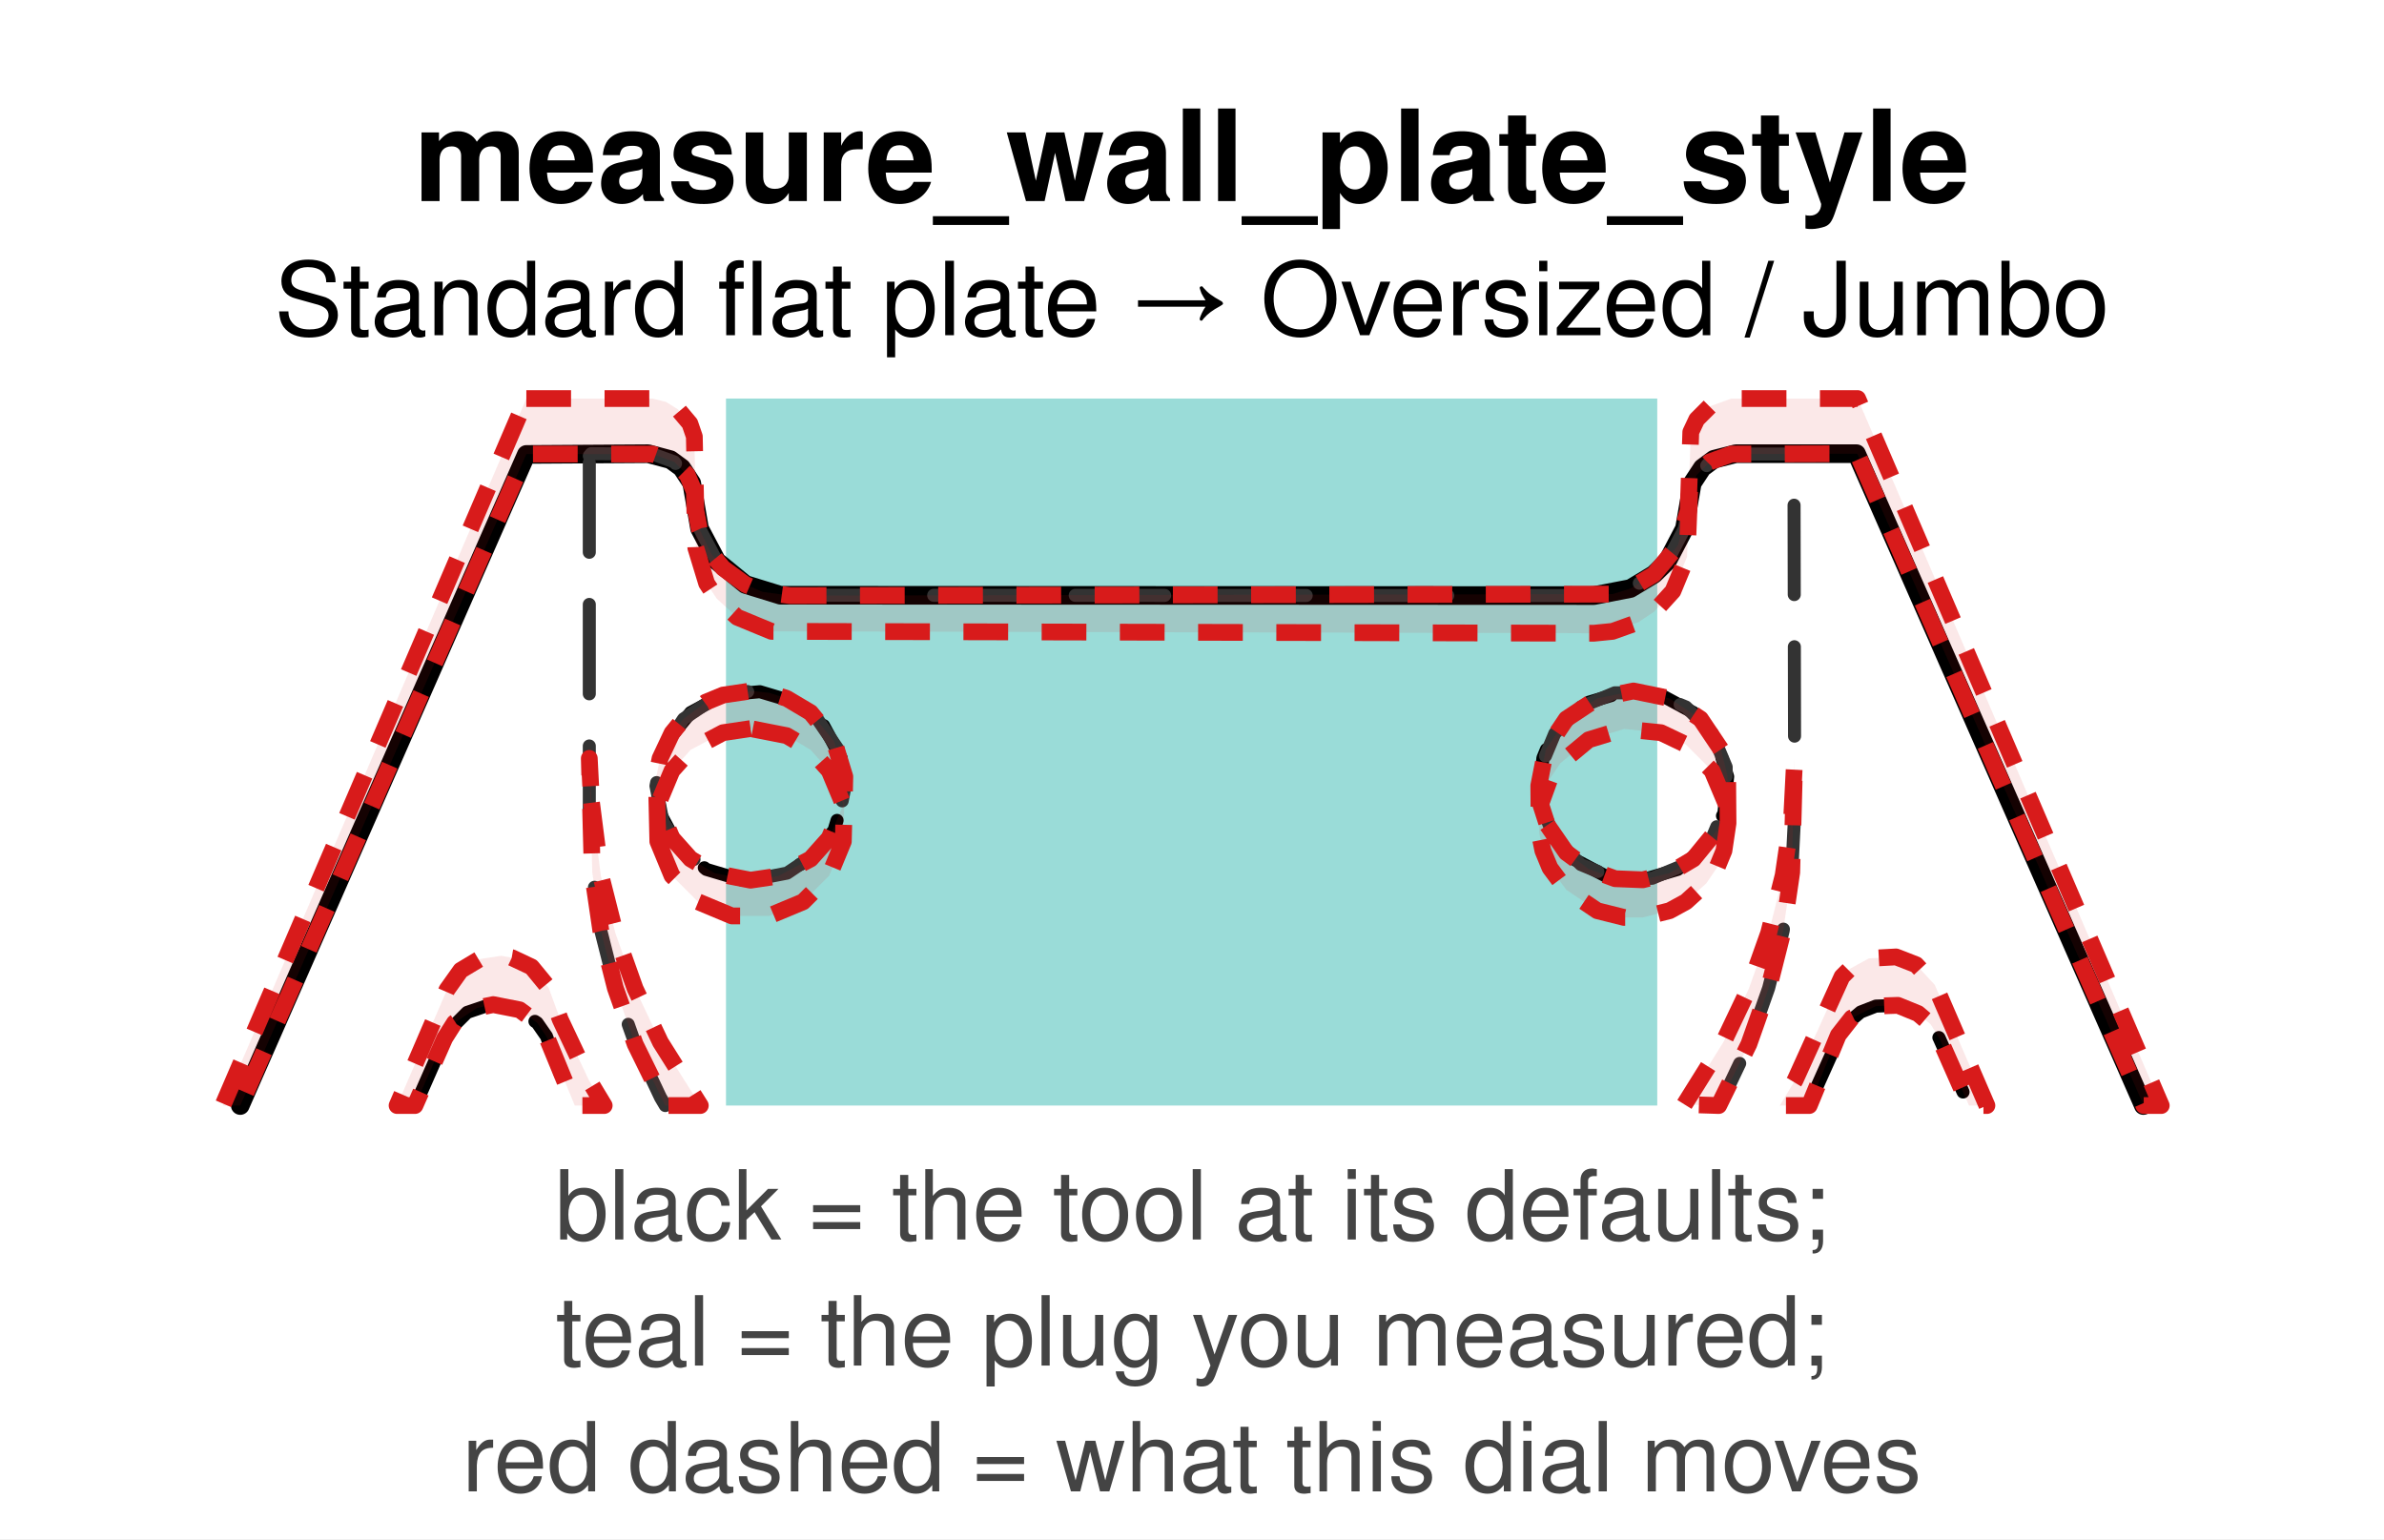
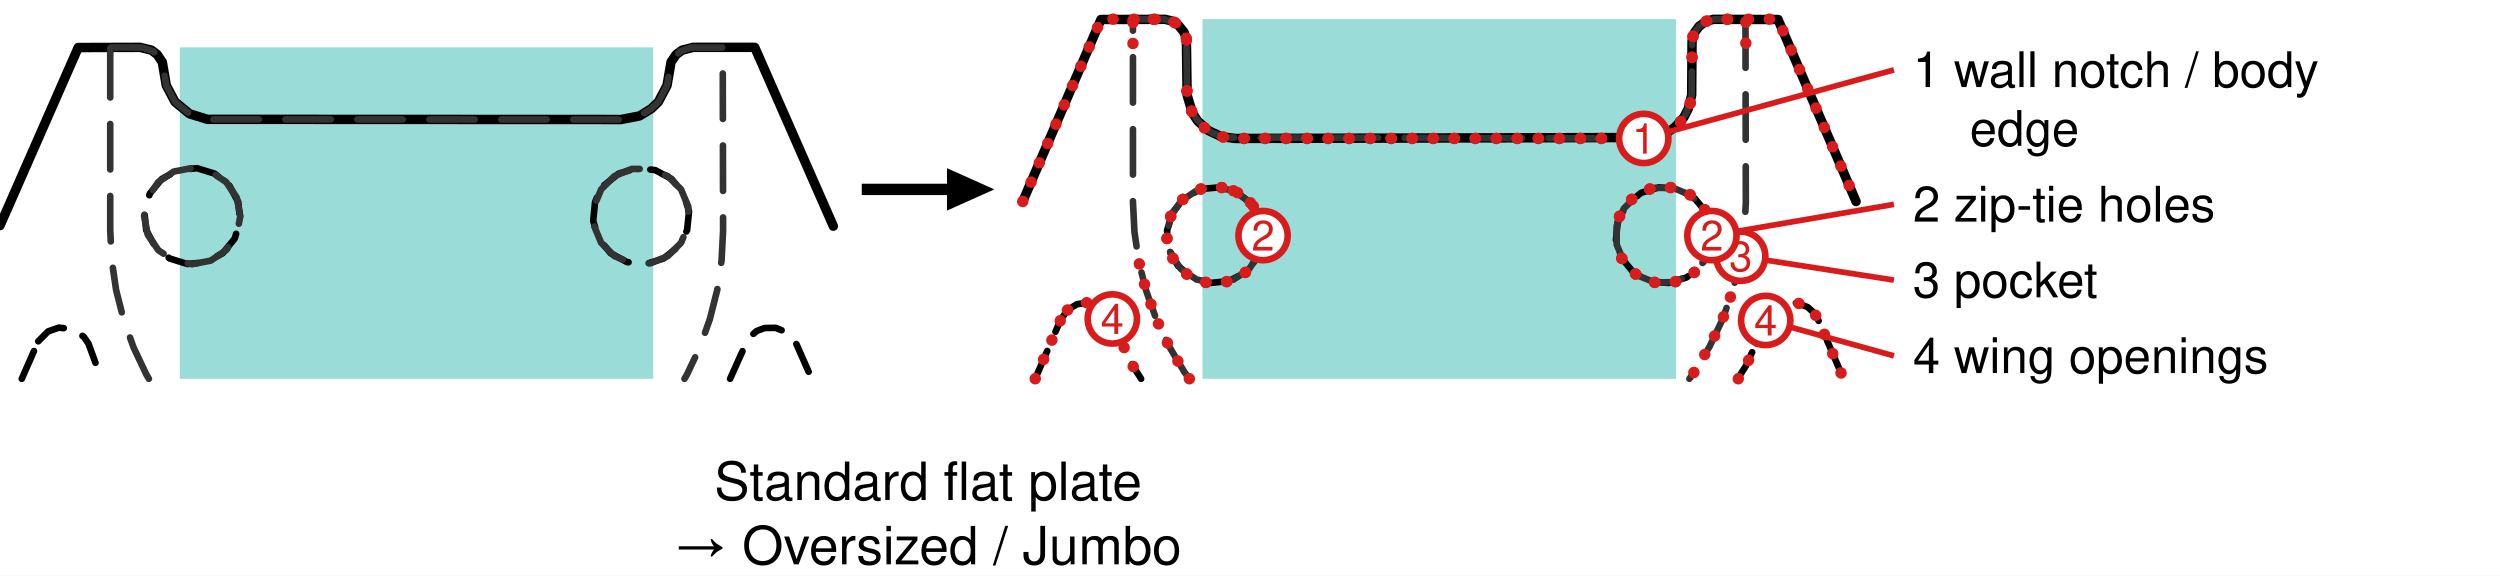
- <svg xmlns="http://www.w3.org/2000/svg" width="64.00mm" height="41.32mm" viewBox="0 0 64.00 41.32" role="img">
-   <rect width="64.00" height="41.32" fill="white" />
-   <text x="32.00" y="5.40" font-family="Helvetica, Arial, sans-serif" font-size="3.40" font-weight="bold" text-anchor="middle" fill="#000">measure_wall_plate_style</text>
-   <text x="32.00" y="9.00" font-family="Helvetica, Arial, sans-serif" font-size="2.75" text-anchor="middle" fill="#000">Standard flat plate → Oversized / Jumbo</text>
-   <path d="M 44.49 10.70 L 44.49 29.68 L 19.49 29.68 L 19.49 10.70 L 44.49 10.70 Z" fill="#20b2aa" fill-rule="evenodd" fill-opacity="0.45" stroke="none" />
-   <path d="M 6.45 29.68 L 14.13 12.20 L 17.40 12.18 L 18.00 12.34 L 18.30 12.56 L 18.57 12.97 L 18.78 14.19 L 19.24 15.06 L 20.01 15.69 L 20.95 15.98 L 42.79 15.99 L 43.77 15.80 L 44.40 15.42 L 44.76 15.07 L 45.22 14.19 L 45.43 12.97 L 45.70 12.56 L 46.01 12.33 L 46.60 12.18 L 49.84 12.18 L 57.54 29.68" fill="none" stroke="#000" stroke-width="0.5" stroke-linejoin="round" stroke-linecap="round" />
-   <path d="M 41.90 19.47 L 42.66 18.85 L 43.60 18.57 L 44.59 18.66 L 45.46 19.13 L 46.09 19.90 L 46.38 20.85 L 46.28 21.83 L 45.81 22.71 L 45.04 23.34 L 44.10 23.62 L 43.11 23.52 L 42.24 23.06 L 41.61 22.29 L 41.32 21.34 L 41.42 20.35 L 41.61 19.89 L 41.90 19.47 Z" fill="none" stroke="#000" stroke-width="0.35" stroke-linejoin="round" stroke-linecap="round" stroke-dasharray="1.6,1.1" />
-   <path d="M 48.55 29.68 L 49.51 27.54 L 49.95 27.17 L 50.36 27.01 L 50.95 26.99 L 51.50 27.21 L 51.83 27.50 L 52.06 27.87 L 52.86 29.68" fill="none" stroke="#000" stroke-width="0.35" stroke-linejoin="round" stroke-linecap="round" stroke-dasharray="1.6,1.1" />
-   <path d="M 12.02 27.70 L 12.54 27.18 L 13.10 26.99 L 13.82 27.06 L 14.42 27.46 L 14.67 27.82 L 15.05 28.86 L 15.43 29.68" fill="none" stroke="#000" stroke-width="0.35" stroke-linejoin="round" stroke-linecap="round" stroke-dasharray="1.6,1.1" />
-   <path d="M 11.15 29.68 L 12.02 27.70" fill="none" stroke="#000" stroke-width="0.35" stroke-linejoin="round" stroke-linecap="round" stroke-dasharray="1.6,1.1" />
-   <path d="M 22.11 19.48 L 22.58 20.35 L 22.68 21.34 L 22.39 22.29 L 21.76 23.06 L 20.89 23.52 L 19.90 23.62 L 18.96 23.34 L 18.19 22.71 L 17.72 21.83 L 17.62 20.85 L 17.91 19.90 L 18.54 19.13 L 19.41 18.66 L 20.40 18.57 L 21.34 18.85 L 22.11 19.48 Z" fill="none" stroke="#000" stroke-width="0.35" stroke-linejoin="round" stroke-linecap="round" stroke-dasharray="1.6,1.1" />
-   <path d="M 15.82 12.24 L 15.87 12.18 L 17.52 12.19 L 18.10 12.40 L 18.57 12.97 L 18.78 14.19 L 19.24 15.06 L 20.01 15.69 L 20.95 15.98 L 42.79 15.99 L 43.77 15.80 L 44.40 15.42 L 44.76 15.07 L 45.22 14.19 L 45.43 12.97 L 45.90 12.40 L 46.48 12.19 L 48.16 12.19 L 48.18 21.84 L 48.10 23.42 L 47.87 24.99 L 47.48 26.53 L 46.95 28.03 L 46.27 29.46 L 46.14 29.68" fill="none" stroke="#333333" stroke-width="0.35" stroke-linejoin="round" stroke-linecap="round" stroke-dasharray="2.4,1.4" />
-   <path d="M 17.86 29.68 L 17.73 29.46 L 17.05 28.02 L 16.52 26.53 L 16.13 24.99 L 15.90 23.42 L 15.82 21.84 L 15.82 12.24" fill="none" stroke="#333333" stroke-width="0.35" stroke-linejoin="round" stroke-linecap="round" stroke-dasharray="2.4,1.4" />
-   <path d="M 41.74 19.69 L 42.44 18.98 L 43.35 18.60 L 44.34 18.60 L 45.26 18.98 L 45.96 19.68 L 46.34 20.59 L 46.34 21.59 L 45.96 22.50 L 45.26 23.20 L 44.35 23.58 L 43.36 23.59 L 42.44 23.21 L 41.74 22.51 L 41.36 21.59 L 41.36 20.60 L 41.74 19.69 Z" fill="none" stroke="#333333" stroke-width="0.35" stroke-linejoin="round" stroke-linecap="round" stroke-dasharray="2.4,1.4" />
-   <path d="M 21.94 19.30 L 22.50 20.12 L 22.69 21.09 L 22.50 22.06 L 21.95 22.89 L 21.13 23.44 L 20.15 23.63 L 19.18 23.44 L 18.36 22.89 L 17.80 22.07 L 17.61 21.10 L 17.80 20.13 L 18.35 19.30 L 19.17 18.75 L 20.15 18.55 L 21.12 18.75 L 21.94 19.30 Z" fill="none" stroke="#333333" stroke-width="0.35" stroke-linejoin="round" stroke-linecap="round" stroke-dasharray="2.4,1.4" />
-   <path d="M 14.13 10.70 L 17.52 10.70 L 17.88 10.79 L 18.20 10.99 L 18.52 11.37 L 18.64 11.72 L 18.68 13.70 L 18.77 14.19 L 19.09 14.86 L 19.41 15.25 L 20.01 15.69 L 20.47 15.89 L 21.21 15.99 L 43.29 15.95 L 43.77 15.80 L 44.40 15.42 L 45.04 14.65 L 45.32 13.70 L 45.39 11.60 L 45.55 11.26 L 45.90 10.91 L 46.48 10.70 L 49.87 10.70 L 58.02 29.68 L 57.55 29.68 L 49.86 12.18 L 46.48 12.19 L 45.90 12.40 L 45.55 12.75 L 45.36 13.20 L 45.29 14.95 L 44.91 15.87 L 44.41 16.42 L 43.99 16.70 L 43.29 16.95 L 42.79 17.00 L 20.71 16.95 L 19.79 16.57 L 19.24 16.07 L 18.97 15.66 L 18.68 14.71 L 18.64 13.20 L 18.45 12.75 L 18.10 12.40 L 17.52 12.19 L 14.13 12.19 L 6.45 29.68 L 5.98 29.68 L 14.13 10.70 Z" fill="#d81b1b" fill-rule="evenodd" fill-opacity="0.1" stroke="#d81b1b" stroke-width="0.45" stroke-linejoin="round" stroke-dasharray="1.2,0.9" />
-   <path d="M 12.00 26.57 L 12.37 26.05 L 12.87 25.75 L 13.45 25.66 L 13.74 25.71 L 14.27 25.96 L 14.73 26.52 L 15.04 27.37 L 15.81 29.00 L 16.22 29.68 L 15.43 29.68 L 14.67 27.83 L 14.42 27.46 L 13.95 27.11 L 13.24 26.97 L 12.81 27.06 L 12.20 27.46 L 11.94 27.87 L 11.14 29.68 L 10.66 29.68 L 12.00 26.57 Z" fill="#d81b1b" fill-rule="evenodd" fill-opacity="0.1" stroke="#d81b1b" stroke-width="0.45" stroke-linejoin="round" stroke-dasharray="1.2,0.9" />
-   <path d="M 48.19 29.00 L 49.45 26.22 L 49.66 26.01 L 50.17 25.73 L 50.90 25.69 L 51.44 25.90 L 51.94 26.44 L 53.34 29.68 L 52.86 29.68 L 52.06 27.87 L 51.83 27.50 L 51.49 27.21 L 50.95 26.99 L 50.36 27.01 L 49.71 27.33 L 49.35 27.79 L 48.57 29.68 L 47.78 29.68 L 48.19 29.00 Z" fill="#d81b1b" fill-rule="evenodd" fill-opacity="0.1" stroke="#d81b1b" stroke-width="0.45" stroke-linejoin="round" stroke-dasharray="1.2,0.9" />
-   <path d="M 15.88 21.55 L 16.13 23.51 L 16.52 25.05 L 17.05 26.54 L 17.73 27.98 L 18.80 29.68 L 17.86 29.68 L 17.05 28.03 L 16.52 26.53 L 16.13 24.99 L 15.90 23.42 L 15.82 20.36 L 15.88 21.55 Z M 45.22 29.65 L 46.27 27.97 L 46.95 26.54 L 47.48 25.05 L 47.87 23.50 L 48.10 21.93 L 48.18 20.36 L 48.10 23.42 L 47.87 24.99 L 47.48 26.53 L 46.95 28.03 L 46.14 29.68 L 45.22 29.65 Z" fill="#d81b1b" fill-rule="evenodd" fill-opacity="0.1" stroke="#d81b1b" stroke-width="0.45" stroke-linejoin="round" stroke-dasharray="1.2,0.9" />
-   <path d="M 17.66 22.59 L 17.62 20.85 L 17.72 20.36 L 18.04 19.68 L 18.35 19.30 L 18.95 18.85 L 19.41 18.66 L 20.15 18.55 L 20.65 18.60 L 21.12 18.75 L 21.76 19.13 L 22.39 19.90 L 22.68 20.85 L 22.64 22.59 L 22.26 23.51 L 21.56 24.21 L 20.65 24.59 L 19.65 24.59 L 18.74 24.21 L 18.04 23.51 L 17.66 22.59 Z M 20.15 19.56 L 19.41 19.67 L 18.54 20.13 L 18.04 20.69 L 17.66 21.60 L 18.04 22.50 L 18.54 23.06 L 19.18 23.44 L 20.15 23.63 L 20.89 23.52 L 21.76 23.06 L 22.26 22.50 L 22.64 21.60 L 22.26 20.69 L 21.76 20.13 L 21.12 19.75 L 20.15 19.56 Z" fill="#d81b1b" fill-rule="evenodd" fill-opacity="0.1" stroke="#d81b1b" stroke-width="0.45" stroke-linejoin="round" stroke-dasharray="1.2,0.9" />
-   <path d="M 46.39 22.10 L 46.28 22.84 L 46.09 23.30 L 45.81 23.71 L 45.26 24.21 L 44.82 24.45 L 44.10 24.63 L 43.60 24.63 L 42.88 24.45 L 42.05 23.89 L 41.61 23.30 L 41.42 22.84 L 41.32 22.35 L 41.31 21.09 L 41.50 20.12 L 42.05 19.30 L 42.88 18.75 L 43.85 18.55 L 44.82 18.75 L 45.65 19.30 L 46.20 20.12 L 46.38 20.85 L 46.39 22.10 Z M 41.54 22.15 L 42.05 22.89 L 42.65 23.33 L 43.36 23.59 L 44.10 23.62 L 44.82 23.44 L 45.46 23.06 L 46.09 22.29 L 46.34 21.59 L 45.96 20.69 L 45.26 19.99 L 44.59 19.67 L 43.60 19.57 L 42.65 19.86 L 41.89 20.49 L 41.61 20.90 L 41.36 21.59 L 41.54 22.15 Z" fill="#d81b1b" fill-rule="evenodd" fill-opacity="0.1" stroke="#d81b1b" stroke-width="0.45" stroke-linejoin="round" stroke-dasharray="1.2,0.9" />
-   <text x="32.00" y="33.28" font-family="Helvetica, Arial, sans-serif" font-size="2.60" text-anchor="middle" fill="#444444">black = the tool at its defaults;</text>
-   <text x="32.00" y="36.66" font-family="Helvetica, Arial, sans-serif" font-size="2.60" text-anchor="middle" fill="#444444">teal = the plug you measured;</text>
-   <text x="32.00" y="40.04" font-family="Helvetica, Arial, sans-serif" font-size="2.60" text-anchor="middle" fill="#444444">red dashed = what this dial moves</text>
+ <svg xmlns="http://www.w3.org/2000/svg" width="132.00mm" height="30.40mm" viewBox="0 0 132.00 30.40" role="img">
+   <rect width="132.00" height="30.40" fill="white" />
+   <g class="panel" id="before">
+     <path d="M 34.49 2.50 L 34.49 20.00 L 9.49 20.00 L 9.49 2.50 L 34.49 2.50 Z" fill="#20b2aa" fill-rule="evenodd" fill-opacity="0.45" stroke="none" />
+     <path d="M 0.00 11.91 L 4.13 2.51 L 7.40 2.50 L 8.00 2.65 L 8.30 2.88 L 8.57 3.28 L 8.78 4.51 L 9.24 5.38 L 10.01 6.01 L 10.95 6.30 L 32.79 6.31 L 33.77 6.12 L 34.40 5.73 L 34.76 5.38 L 35.22 4.51 L 35.43 3.28 L 35.70 2.88 L 36.01 2.65 L 36.60 2.50 L 39.85 2.50 L 44.00 11.94" fill="none" stroke="#000" stroke-width="0.5" stroke-linejoin="round" stroke-linecap="round" />
+     <path d="M 31.90 9.78 L 32.66 9.17 L 33.60 8.88 L 34.59 8.98 L 35.46 9.45 L 36.09 10.22 L 36.38 11.16 L 36.28 12.15 L 35.81 13.02 L 35.04 13.65 L 34.10 13.94 L 33.11 13.84 L 32.24 13.37 L 31.61 12.60 L 31.32 11.66 L 31.42 10.67 L 31.61 10.21 L 31.90 9.78 Z" fill="none" stroke="#000" stroke-width="0.35" stroke-linejoin="round" stroke-linecap="round" stroke-dasharray="1.6,1.1" />
+     <path d="M 38.55 20.00 L 39.51 17.86 L 39.95 17.48 L 40.36 17.32 L 40.95 17.31 L 41.50 17.53 L 41.83 17.81 L 42.06 18.19 L 42.86 20.00" fill="none" stroke="#000" stroke-width="0.35" stroke-linejoin="round" stroke-linecap="round" stroke-dasharray="1.6,1.1" />
+     <path d="M 2.02 18.02 L 2.54 17.50 L 3.10 17.30 L 3.82 17.37 L 4.42 17.78 L 4.67 18.14 L 5.05 19.18 L 5.43 20.00" fill="none" stroke="#000" stroke-width="0.35" stroke-linejoin="round" stroke-linecap="round" stroke-dasharray="1.6,1.1" />
+     <path d="M 1.15 20.00 L 2.02 18.02" fill="none" stroke="#000" stroke-width="0.35" stroke-linejoin="round" stroke-linecap="round" stroke-dasharray="1.6,1.1" />
+     <path d="M 12.11 9.80 L 12.58 10.67 L 12.68 11.66 L 12.39 12.60 L 11.76 13.37 L 10.89 13.84 L 9.90 13.94 L 8.96 13.65 L 8.19 13.02 L 7.72 12.15 L 7.62 11.16 L 7.91 10.22 L 8.54 9.45 L 9.41 8.98 L 10.40 8.88 L 11.34 9.17 L 12.11 9.80 Z" fill="none" stroke="#000" stroke-width="0.35" stroke-linejoin="round" stroke-linecap="round" stroke-dasharray="1.6,1.1" />
+     <path d="M 5.82 2.55 L 5.87 2.50 L 7.52 2.51 L 8.10 2.71 L 8.57 3.28 L 8.78 4.51 L 9.24 5.38 L 10.01 6.01 L 10.95 6.30 L 32.79 6.31 L 33.77 6.12 L 34.40 5.73 L 34.76 5.38 L 35.22 4.51 L 35.43 3.28 L 35.90 2.71 L 36.48 2.51 L 38.16 2.51 L 38.18 12.16 L 38.10 13.74 L 37.87 15.31 L 37.48 16.85 L 36.95 18.34 L 36.27 19.78 L 36.14 20.00" fill="none" stroke="#333333" stroke-width="0.35" stroke-linejoin="round" stroke-linecap="round" stroke-dasharray="2.4,1.4" />
+     <path d="M 7.86 20.00 L 7.73 19.78 L 7.05 18.34 L 6.52 16.85 L 6.13 15.31 L 5.90 13.74 L 5.82 12.16 L 5.82 2.55" fill="none" stroke="#333333" stroke-width="0.35" stroke-linejoin="round" stroke-linecap="round" stroke-dasharray="2.4,1.4" />
+     <path d="M 31.74 10.00 L 32.44 9.30 L 33.35 8.92 L 34.34 8.92 L 35.26 9.30 L 35.96 10.00 L 36.34 10.91 L 36.34 11.90 L 35.96 12.82 L 35.26 13.52 L 34.35 13.90 L 33.36 13.90 L 32.44 13.52 L 31.74 12.82 L 31.36 11.91 L 31.36 10.92 L 31.74 10.00 Z" fill="none" stroke="#333333" stroke-width="0.35" stroke-linejoin="round" stroke-linecap="round" stroke-dasharray="2.4,1.4" />
+     <path d="M 11.94 9.61 L 12.50 10.43 L 12.69 11.41 L 12.50 12.38 L 11.95 13.20 L 11.13 13.76 L 10.15 13.95 L 9.18 13.76 L 8.36 13.21 L 7.80 12.39 L 7.61 11.41 L 7.80 10.44 L 8.35 9.62 L 9.17 9.06 L 10.15 8.87 L 11.12 9.06 L 11.94 9.61 Z" fill="none" stroke="#333333" stroke-width="0.35" stroke-linejoin="round" stroke-linecap="round" stroke-dasharray="2.4,1.4" />
+   </g>
+   <g class="arrow">
+     <line x1="45.50" y1="10.00" x2="50.00" y2="10.00" stroke="#000" stroke-width="0.6" />
+     <polygon points="52.50,10.00 50.00,8.88 50.00,11.12" fill="#000" />
+     <text x="49.00" y="26.40" font-family="Helvetica, Arial, sans-serif" font-size="2.80" text-anchor="middle" fill="#000">Standard flat plate</text>
+     <text x="49.00" y="29.80" font-family="Helvetica, Arial, sans-serif" font-size="2.80" text-anchor="middle" fill="#000">→ Oversized / Jumbo</text>
+   </g>
+   <g class="panel" id="after" transform="translate(54.00 0)">
+     <path d="M 34.49 1.01 L 34.49 20.00 L 9.49 20.00 L 9.49 1.01 L 34.49 1.01 Z" fill="#20b2aa" fill-rule="evenodd" fill-opacity="0.45" stroke="none" />
+     <path d="M 0.00 10.64 L 4.13 1.03 L 7.52 1.02 L 7.88 1.11 L 8.20 1.31 L 8.51 1.69 L 8.64 2.04 L 8.68 5.02 L 8.96 5.97 L 9.24 6.39 L 9.80 6.89 L 10.47 7.21 L 11.21 7.31 L 33.29 7.26 L 33.99 7.02 L 34.41 6.74 L 34.91 6.19 L 35.14 5.74 L 35.32 5.02 L 35.34 2.16 L 35.46 1.74 L 35.71 1.39 L 36.09 1.12 L 36.48 1.02 L 39.88 1.03 L 44.00 10.64" fill="none" stroke="#000" stroke-width="0.5" stroke-linejoin="round" stroke-linecap="round" />
+     <path d="M 31.32 12.67 L 31.42 11.68 L 31.88 10.81 L 32.65 10.18 L 33.60 9.89 L 34.58 9.98 L 35.46 10.45 L 36.09 11.21 L 36.38 12.16 L 36.28 13.15 L 35.82 14.02 L 35.05 14.65 L 34.10 14.94 L 33.12 14.85 L 32.24 14.38 L 31.61 13.61 L 31.32 12.67 Z" fill="none" stroke="#000" stroke-width="0.35" stroke-linejoin="round" stroke-linecap="round" stroke-dasharray="1.6,1.1" />
+     <path d="M 37.75 20.00 L 38.19 19.31 L 39.45 16.54 L 39.90 16.16 L 40.46 15.99 L 40.90 16.00 L 41.45 16.22 L 41.77 16.51 L 42.00 16.89 L 43.34 20.00" fill="none" stroke="#000" stroke-width="0.35" stroke-linejoin="round" stroke-linecap="round" stroke-dasharray="1.6,1.1" />
+     <path d="M 2.36 16.37 L 2.87 16.06 L 3.45 15.98 L 4.02 16.12 L 4.58 16.58 L 5.81 19.31 L 6.25 20.00" fill="none" stroke="#000" stroke-width="0.35" stroke-linejoin="round" stroke-linecap="round" stroke-dasharray="1.6,1.1" />
+     <path d="M 0.66 20.00 L 2.00 16.89 L 2.36 16.37" fill="none" stroke="#000" stroke-width="0.35" stroke-linejoin="round" stroke-linecap="round" stroke-dasharray="1.6,1.1" />
+     <path d="M 11.34 10.17 L 12.11 10.80 L 12.58 11.67 L 12.68 12.66 L 12.39 13.61 L 11.76 14.38 L 10.89 14.84 L 9.90 14.94 L 8.96 14.66 L 8.19 14.03 L 7.72 13.16 L 7.62 12.17 L 7.91 11.22 L 8.54 10.45 L 9.41 9.98 L 10.40 9.89 L 11.34 10.17 Z" fill="none" stroke="#000" stroke-width="0.35" stroke-linejoin="round" stroke-linecap="round" stroke-dasharray="1.6,1.1" />
+     <path d="M 5.82 1.07 L 5.87 1.02 L 7.52 1.02 L 8.10 1.23 L 8.38 1.48 L 8.64 2.04 L 8.68 5.02 L 8.86 5.74 L 9.09 6.19 L 9.59 6.74 L 10.01 7.02 L 10.71 7.26 L 32.79 7.31 L 33.53 7.21 L 34.20 6.89 L 34.76 6.39 L 35.04 5.97 L 35.32 5.02 L 35.34 2.16 L 35.46 1.74 L 35.70 1.39 L 36.10 1.12 L 36.48 1.02 L 38.16 1.02 L 38.18 10.67 L 38.10 12.25 L 37.87 13.82 L 37.48 15.36 L 36.95 16.86 L 36.27 18.29 L 35.45 19.65 L 35.20 20.00" fill="none" stroke="#333333" stroke-width="0.35" stroke-linejoin="round" stroke-linecap="round" stroke-dasharray="2.4,1.4" />
+     <path d="M 8.80 20.00 L 8.54 19.65 L 7.73 18.29 L 7.05 16.85 L 6.52 15.36 L 6.13 13.83 L 5.90 12.25 L 5.82 10.67 L 5.82 1.07" fill="none" stroke="#333333" stroke-width="0.35" stroke-linejoin="round" stroke-linecap="round" stroke-dasharray="2.4,1.4" />
+     <path d="M 31.36 12.91 L 31.36 11.92 L 31.74 11.01 L 32.44 10.30 L 33.35 9.92 L 34.34 9.92 L 35.26 10.30 L 35.96 11.00 L 36.34 11.92 L 36.34 12.91 L 35.96 13.82 L 35.26 14.52 L 34.35 14.90 L 33.36 14.91 L 32.44 14.53 L 31.74 13.83 L 31.36 12.91 Z" fill="none" stroke="#333333" stroke-width="0.35" stroke-linejoin="round" stroke-linecap="round" stroke-dasharray="2.4,1.4" />
+     <path d="M 11.12 10.07 L 11.94 10.62 L 12.50 11.44 L 12.69 12.41 L 12.50 13.38 L 11.95 14.21 L 11.13 14.76 L 10.15 14.95 L 9.18 14.76 L 8.36 14.21 L 7.80 13.39 L 7.61 12.42 L 7.80 11.45 L 8.35 10.62 L 9.17 10.07 L 10.15 9.87 L 11.12 10.07 Z" fill="none" stroke="#333333" stroke-width="0.35" stroke-linejoin="round" stroke-linecap="round" stroke-dasharray="2.4,1.4" />
+     <path d="M 0.00 10.64 L 4.13 1.03 L 4.16 1.01 L 7.52 1.02 L 7.76 1.07 L 7.88 1.11 L 8.10 1.23 L 8.20 1.31 L 8.38 1.48 L 8.51 1.69 L 8.61 1.92 L 8.64 2.04 L 8.66 2.29 L 8.66 3.04" fill="none" stroke="#d81b1b" stroke-width="0.6" stroke-linecap="round" stroke-linejoin="round" stroke-dasharray="0.01,1.1" />
+     <path d="M 8.67 4.80 L 8.68 5.02 L 8.71 5.27 L 8.77 5.51 L 8.86 5.74 L 8.96 5.97 L 9.09 6.19 L 9.24 6.39 L 9.41 6.57 L 9.59 6.74 L 9.80 6.89 L 10.01 7.02 L 10.23 7.12 L 10.47 7.21 L 10.71 7.26 L 10.95 7.30 L 11.21 7.31 L 32.79 7.31 L 33.05 7.30 L 33.29 7.26 L 33.53 7.21 L 33.76 7.12 L 33.99 7.02 L 34.21 6.88 L 34.41 6.74 L 34.59 6.57 L 34.76 6.39 L 34.91 6.19 L 35.03 5.97 L 35.14 5.74 L 35.23 5.51 L 35.29 5.27 L 35.32 5.02 L 35.33 4.80" fill="none" stroke="#d81b1b" stroke-width="0.6" stroke-linecap="round" stroke-linejoin="round" stroke-dasharray="0.01,1.1" />
+     <path d="M 35.34 3.03 L 35.34 2.16 L 35.39 1.92 L 35.46 1.74 L 35.55 1.58 L 35.71 1.39 L 35.90 1.23 L 36.09 1.12 L 36.24 1.07 L 36.48 1.02 L 39.84 1.01 L 39.88 1.03 L 44.00 10.64" fill="none" stroke="#d81b1b" stroke-width="0.6" stroke-linecap="round" stroke-linejoin="round" stroke-dasharray="0.01,1.1" />
+     <path d="M 31.51 11.43 L 31.61 11.22 L 31.74 11.01 L 31.88 10.81 L 32.05 10.62 L 32.24 10.45 L 32.44 10.30 L 32.65 10.18 L 32.87 10.07 L 33.11 9.98 L 33.35 9.92 L 33.60 9.89 L 33.85 9.87 L 34.10 9.89 L 34.34 9.92 L 34.58 9.98 L 34.82 10.07 L 35.04 10.17 L 35.26 10.30 L 35.46 10.45 L 35.64 10.62 L 35.81 10.80 L 35.96 11.00 L 36.09 11.21 L 36.19 11.43" fill="none" stroke="#d81b1b" stroke-width="0.6" stroke-linecap="round" stroke-linejoin="round" stroke-dasharray="0.01,1.1" />
+     <path d="M 36.39 12.44 L 36.38 12.66 L 36.34 12.91 L 36.28 13.15 L 36.20 13.38 L 36.09 13.61 L 35.96 13.82 L 35.82 14.02 L 35.65 14.21 L 35.46 14.38 L 35.26 14.52 L 35.05 14.65 L 34.83 14.76 L 34.59 14.84 L 34.35 14.90 L 34.10 14.94 L 33.85 14.95 L 33.60 14.94 L 33.36 14.91 L 33.12 14.85 L 32.88 14.76 L 32.66 14.66 L 32.44 14.53 L 32.24 14.38 L 32.06 14.21 L 31.89 14.03 L 31.74 13.83 L 31.61 13.61 L 31.50 13.39 L 31.42 13.16 L 31.36 12.91 L 31.32 12.67" fill="none" stroke="#d81b1b" stroke-width="0.6" stroke-linecap="round" stroke-linejoin="round" stroke-dasharray="0.01,1.1" />
+     <path d="M 37.78 20.00 L 38.19 19.31 L 38.95 17.69 L 39.23 16.92 L 39.37 16.66 L 39.45 16.54 L 39.66 16.33 L 39.90 16.16 L 40.17 16.05 L 40.46 15.99 L 40.61 15.98 L 40.90 16.00 L 41.18 16.08 L 41.45 16.22 L 41.56 16.31 L 41.77 16.51 L 41.94 16.75 L 42.00 16.89 L 43.34 20.00" fill="none" stroke="#d81b1b" stroke-width="0.6" stroke-linecap="round" stroke-linejoin="round" stroke-dasharray="0.01,1.1" />
+     <path d="M 2.36 16.37 L 2.60 16.19 L 2.87 16.06 L 3.16 15.99 L 3.45 15.98 L 3.74 16.02 L 4.02 16.12 L 4.27 16.27 L 4.38 16.36 L 4.58 16.58 L 4.73 16.84 L 5.04 17.69 L 5.81 19.31 L 6.22 20.00" fill="none" stroke="#d81b1b" stroke-width="0.6" stroke-linecap="round" stroke-linejoin="round" stroke-dasharray="0.01,1.1" />
+     <path d="M 0.66 20.00 L 2.00 16.89 L 2.17 16.58 L 2.36 16.37" fill="none" stroke="#d81b1b" stroke-width="0.6" stroke-linecap="round" stroke-linejoin="round" stroke-dasharray="0.01,1.1" />
+     <path d="M 11.34 10.17 L 11.56 10.30 L 11.76 10.45 L 11.94 10.62 L 12.11 10.80 L 12.26 11.00 L 12.39 11.21 L 12.49 11.43" fill="none" stroke="#d81b1b" stroke-width="0.6" stroke-linecap="round" stroke-linejoin="round" stroke-dasharray="0.01,1.1" />
+     <path d="M 12.69 12.44 L 12.68 12.66 L 12.64 12.91 L 12.58 13.15 L 12.50 13.38 L 12.39 13.61 L 12.26 13.82 L 12.12 14.02 L 11.95 14.21 L 11.76 14.38 L 11.56 14.52 L 11.35 14.65 L 11.13 14.76 L 10.89 14.84 L 10.65 14.90 L 10.40 14.94 L 10.15 14.95 L 9.90 14.94 L 9.66 14.91 L 9.42 14.85 L 9.18 14.76 L 8.96 14.66 L 8.74 14.53 L 8.54 14.38 L 8.36 14.21 L 8.19 14.03 L 8.04 13.83 L 7.91 13.61 L 7.80 13.39 L 7.72 13.16 L 7.66 12.91 L 7.62 12.67 L 7.61 12.44" fill="none" stroke="#d81b1b" stroke-width="0.6" stroke-linecap="round" stroke-linejoin="round" stroke-dasharray="0.01,1.1" />
+     <path d="M 7.81 11.43 L 7.91 11.22 L 8.04 11.01 L 8.18 10.81 L 8.35 10.62 L 8.54 10.45 L 8.74 10.30 L 8.95 10.18 L 9.17 10.07 L 9.41 9.98 L 9.65 9.92 L 9.90 9.89 L 10.15 9.87 L 10.40 9.89 L 10.64 9.92 L 10.88 9.98 L 11.12 10.07 L 11.34 10.17" fill="none" stroke="#d81b1b" stroke-width="0.6" stroke-linecap="round" stroke-linejoin="round" stroke-dasharray="0.01,1.1" />
+     <path d="M 5.82 1.07 L 5.83 1.03 L 5.87 1.02 L 7.52 1.02 L 7.77 1.07 L 7.88 1.11 L 8.10 1.23 L 8.20 1.30 L 8.38 1.48 L 8.52 1.69 L 8.61 1.91 L 8.64 2.04 L 8.66 2.29 L 8.66 3.04" fill="none" stroke="#d81b1b" stroke-width="0.6" stroke-linecap="round" stroke-linejoin="round" stroke-dasharray="0.01,1.1" />
+     <path d="M 8.67 4.80 L 8.68 5.02 L 8.71 5.27 L 8.77 5.51 L 8.86 5.74 L 8.97 5.97 L 9.09 6.19 L 9.24 6.39 L 9.41 6.57 L 9.59 6.74 L 9.79 6.88 L 10.01 7.02 L 10.24 7.12 L 10.47 7.21 L 10.71 7.26 L 10.95 7.30 L 11.21 7.31 L 32.79 7.31 L 33.05 7.30 L 33.29 7.26 L 33.53 7.21 L 33.77 7.12 L 33.99 7.02 L 34.20 6.89 L 34.41 6.74 L 34.59 6.57 L 34.76 6.39 L 34.91 6.19 L 35.04 5.97 L 35.14 5.74 L 35.23 5.51 L 35.29 5.27 L 35.32 5.02 L 35.33 4.80" fill="none" stroke="#d81b1b" stroke-width="0.6" stroke-linecap="round" stroke-linejoin="round" stroke-dasharray="0.01,1.1" />
+     <path d="M 35.34 3.03 L 35.34 2.16 L 35.39 1.92 L 35.46 1.74 L 35.55 1.58 L 35.70 1.39 L 35.90 1.23 L 36.10 1.12 L 36.24 1.07 L 36.48 1.02 L 38.16 1.02 L 38.18 1.07 L 38.18 2.30" fill="none" stroke="#d81b1b" stroke-width="0.6" stroke-linecap="round" stroke-linejoin="round" stroke-dasharray="0.01,1.1" />
+     <path d="M 37.91 13.53 L 37.87 13.82 L 37.48 15.36 L 36.95 16.86 L 36.27 18.29 L 35.45 19.65 L 35.20 20.00" fill="none" stroke="#d81b1b" stroke-width="0.6" stroke-linecap="round" stroke-linejoin="round" stroke-dasharray="0.01,1.1" />
+     <path d="M 8.80 20.00 L 8.54 19.65 L 7.73 18.29 L 7.05 16.85 L 6.52 15.36 L 6.13 13.83 L 6.09 13.53" fill="none" stroke="#d81b1b" stroke-width="0.6" stroke-linecap="round" stroke-linejoin="round" stroke-dasharray="0.01,1.1" />
+     <path d="M 5.82 2.30 L 5.82 1.07" fill="none" stroke="#d81b1b" stroke-width="0.6" stroke-linecap="round" stroke-linejoin="round" stroke-dasharray="0.01,1.1" />
+     <path d="M 31.51 11.43 L 31.61 11.22 L 31.74 11.01 L 31.88 10.81 L 32.05 10.62 L 32.24 10.45 L 32.44 10.30 L 32.65 10.18 L 32.87 10.07 L 33.11 9.98 L 33.35 9.92 L 33.60 9.89 L 33.85 9.87 L 34.10 9.89 L 34.34 9.92 L 34.58 9.98 L 34.82 10.07 L 35.04 10.17 L 35.26 10.30 L 35.46 10.45 L 35.64 10.62 L 35.81 10.80 L 35.96 11.00 L 36.09 11.21 L 36.19 11.43" fill="none" stroke="#d81b1b" stroke-width="0.6" stroke-linecap="round" stroke-linejoin="round" stroke-dasharray="0.01,1.1" />
+     <path d="M 36.39 12.44 L 36.38 12.66 L 36.34 12.91 L 36.28 13.15 L 36.20 13.38 L 36.09 13.61 L 35.96 13.82 L 35.82 14.02 L 35.65 14.21 L 35.46 14.38 L 35.26 14.52 L 35.05 14.65 L 34.83 14.76 L 34.59 14.84 L 34.35 14.90 L 34.10 14.94 L 33.85 14.95 L 33.60 14.94 L 33.36 14.91 L 33.12 14.85 L 32.88 14.76 L 32.66 14.66 L 32.44 14.53 L 32.24 14.38 L 32.06 14.21 L 31.89 14.03 L 31.74 13.83 L 31.61 13.61 L 31.50 13.39 L 31.42 13.16 L 31.36 12.91" fill="none" stroke="#d81b1b" stroke-width="0.6" stroke-linecap="round" stroke-linejoin="round" stroke-dasharray="0.01,1.1" />
+     <path d="M 11.12 10.07 L 11.34 10.17 L 11.56 10.30 L 11.76 10.45 L 11.94 10.62 L 12.11 10.80 L 12.26 11.00 L 12.39 11.21 L 12.49 11.43" fill="none" stroke="#d81b1b" stroke-width="0.6" stroke-linecap="round" stroke-linejoin="round" stroke-dasharray="0.01,1.1" />
+     <path d="M 12.69 12.44 L 12.68 12.66 L 12.64 12.91 L 12.58 13.15 L 12.50 13.38 L 12.39 13.61 L 12.26 13.82 L 12.12 14.02 L 11.95 14.21 L 11.76 14.38 L 11.56 14.52 L 11.35 14.65 L 11.13 14.76 L 10.89 14.84 L 10.65 14.90 L 10.40 14.94 L 10.15 14.95 L 9.90 14.94 L 9.66 14.91 L 9.42 14.85 L 9.18 14.76 L 8.96 14.66 L 8.74 14.53 L 8.54 14.38 L 8.36 14.21 L 8.19 14.03 L 8.04 13.83 L 7.91 13.61 L 7.80 13.39 L 7.72 13.16 L 7.66 12.91 L 7.62 12.67 L 7.61 12.44" fill="none" stroke="#d81b1b" stroke-width="0.6" stroke-linecap="round" stroke-linejoin="round" stroke-dasharray="0.01,1.1" />
+     <path d="M 7.81 11.43 L 7.91 11.22 L 8.04 11.01 L 8.18 10.81 L 8.35 10.62 L 8.54 10.45 L 8.74 10.30 L 8.95 10.18 L 9.17 10.07 L 9.41 9.98 L 9.65 9.92 L 9.90 9.89 L 10.15 9.87 L 10.40 9.89 L 10.64 9.92 L 10.88 9.98 L 11.12 10.07" fill="none" stroke="#d81b1b" stroke-width="0.6" stroke-linecap="round" stroke-linejoin="round" stroke-dasharray="0.01,1.1" />
+     <circle cx="32.79" cy="7.31" r="1.3" fill="white" stroke="#d81b1b" stroke-width="0.35" />
+     <text x="32.79" y="8.11" font-family="Helvetica, Arial, sans-serif" font-size="2.20" text-anchor="middle" fill="#d81b1b">1</text>
+     <circle cx="4.73" cy="16.84" r="1.3" fill="white" stroke="#d81b1b" stroke-width="0.35" />
+     <text x="4.73" y="17.63" font-family="Helvetica, Arial, sans-serif" font-size="2.20" text-anchor="middle" fill="#d81b1b">4</text>
+     <circle cx="37.91" cy="13.53" r="1.3" fill="white" stroke="#d81b1b" stroke-width="0.35" />
+     <text x="37.91" y="14.32" font-family="Helvetica, Arial, sans-serif" font-size="2.20" text-anchor="middle" fill="#d81b1b">3</text>
+     <circle cx="12.69" cy="12.44" r="1.3" fill="white" stroke="#d81b1b" stroke-width="0.35" />
+     <text x="12.69" y="13.23" font-family="Helvetica, Arial, sans-serif" font-size="2.20" text-anchor="middle" fill="#d81b1b">2</text>
+     <circle cx="39.23" cy="16.92" r="1.3" fill="white" stroke="#d81b1b" stroke-width="0.35" />
+     <text x="39.23" y="17.71" font-family="Helvetica, Arial, sans-serif" font-size="2.20" text-anchor="middle" fill="#d81b1b">4</text>
+     <circle cx="36.39" cy="12.44" r="1.3" fill="white" stroke="#d81b1b" stroke-width="0.35" />
+     <text x="36.39" y="13.23" font-family="Helvetica, Arial, sans-serif" font-size="2.20" text-anchor="middle" fill="#d81b1b">2</text>
+   </g>
+   <g class="key">
+     <text x="101.00" y="4.60" font-family="Helvetica, Arial, sans-serif" font-size="2.60" text-anchor="start" fill="#000">1 wall notch / body</text>
+     <text x="104.00" y="7.70" font-family="Helvetica, Arial, sans-serif" font-size="2.60" text-anchor="start" fill="#000">edge</text>
+     <text x="101.00" y="11.70" font-family="Helvetica, Arial, sans-serif" font-size="2.60" text-anchor="start" fill="#000">2 zip-tie holes</text>
+     <text x="101.00" y="15.70" font-family="Helvetica, Arial, sans-serif" font-size="2.60" text-anchor="start" fill="#000">3 pocket</text>
+     <text x="101.00" y="19.70" font-family="Helvetica, Arial, sans-serif" font-size="2.60" text-anchor="start" fill="#000">4 wing openings</text>
+   </g>
+   <g class="leaders">
+     <line x1="88.05" y1="6.97" x2="100.00" y2="3.69" stroke="#d81b1b" stroke-width="0.3" />
+     <line x1="91.67" y1="12.22" x2="100.00" y2="10.79" stroke="#d81b1b" stroke-width="0.3" />
+     <line x1="93.20" y1="13.73" x2="100.00" y2="14.79" stroke="#d81b1b" stroke-width="0.3" />
+     <line x1="94.49" y1="17.26" x2="100.00" y2="18.79" stroke="#d81b1b" stroke-width="0.3" />
+   </g>
</svg>
